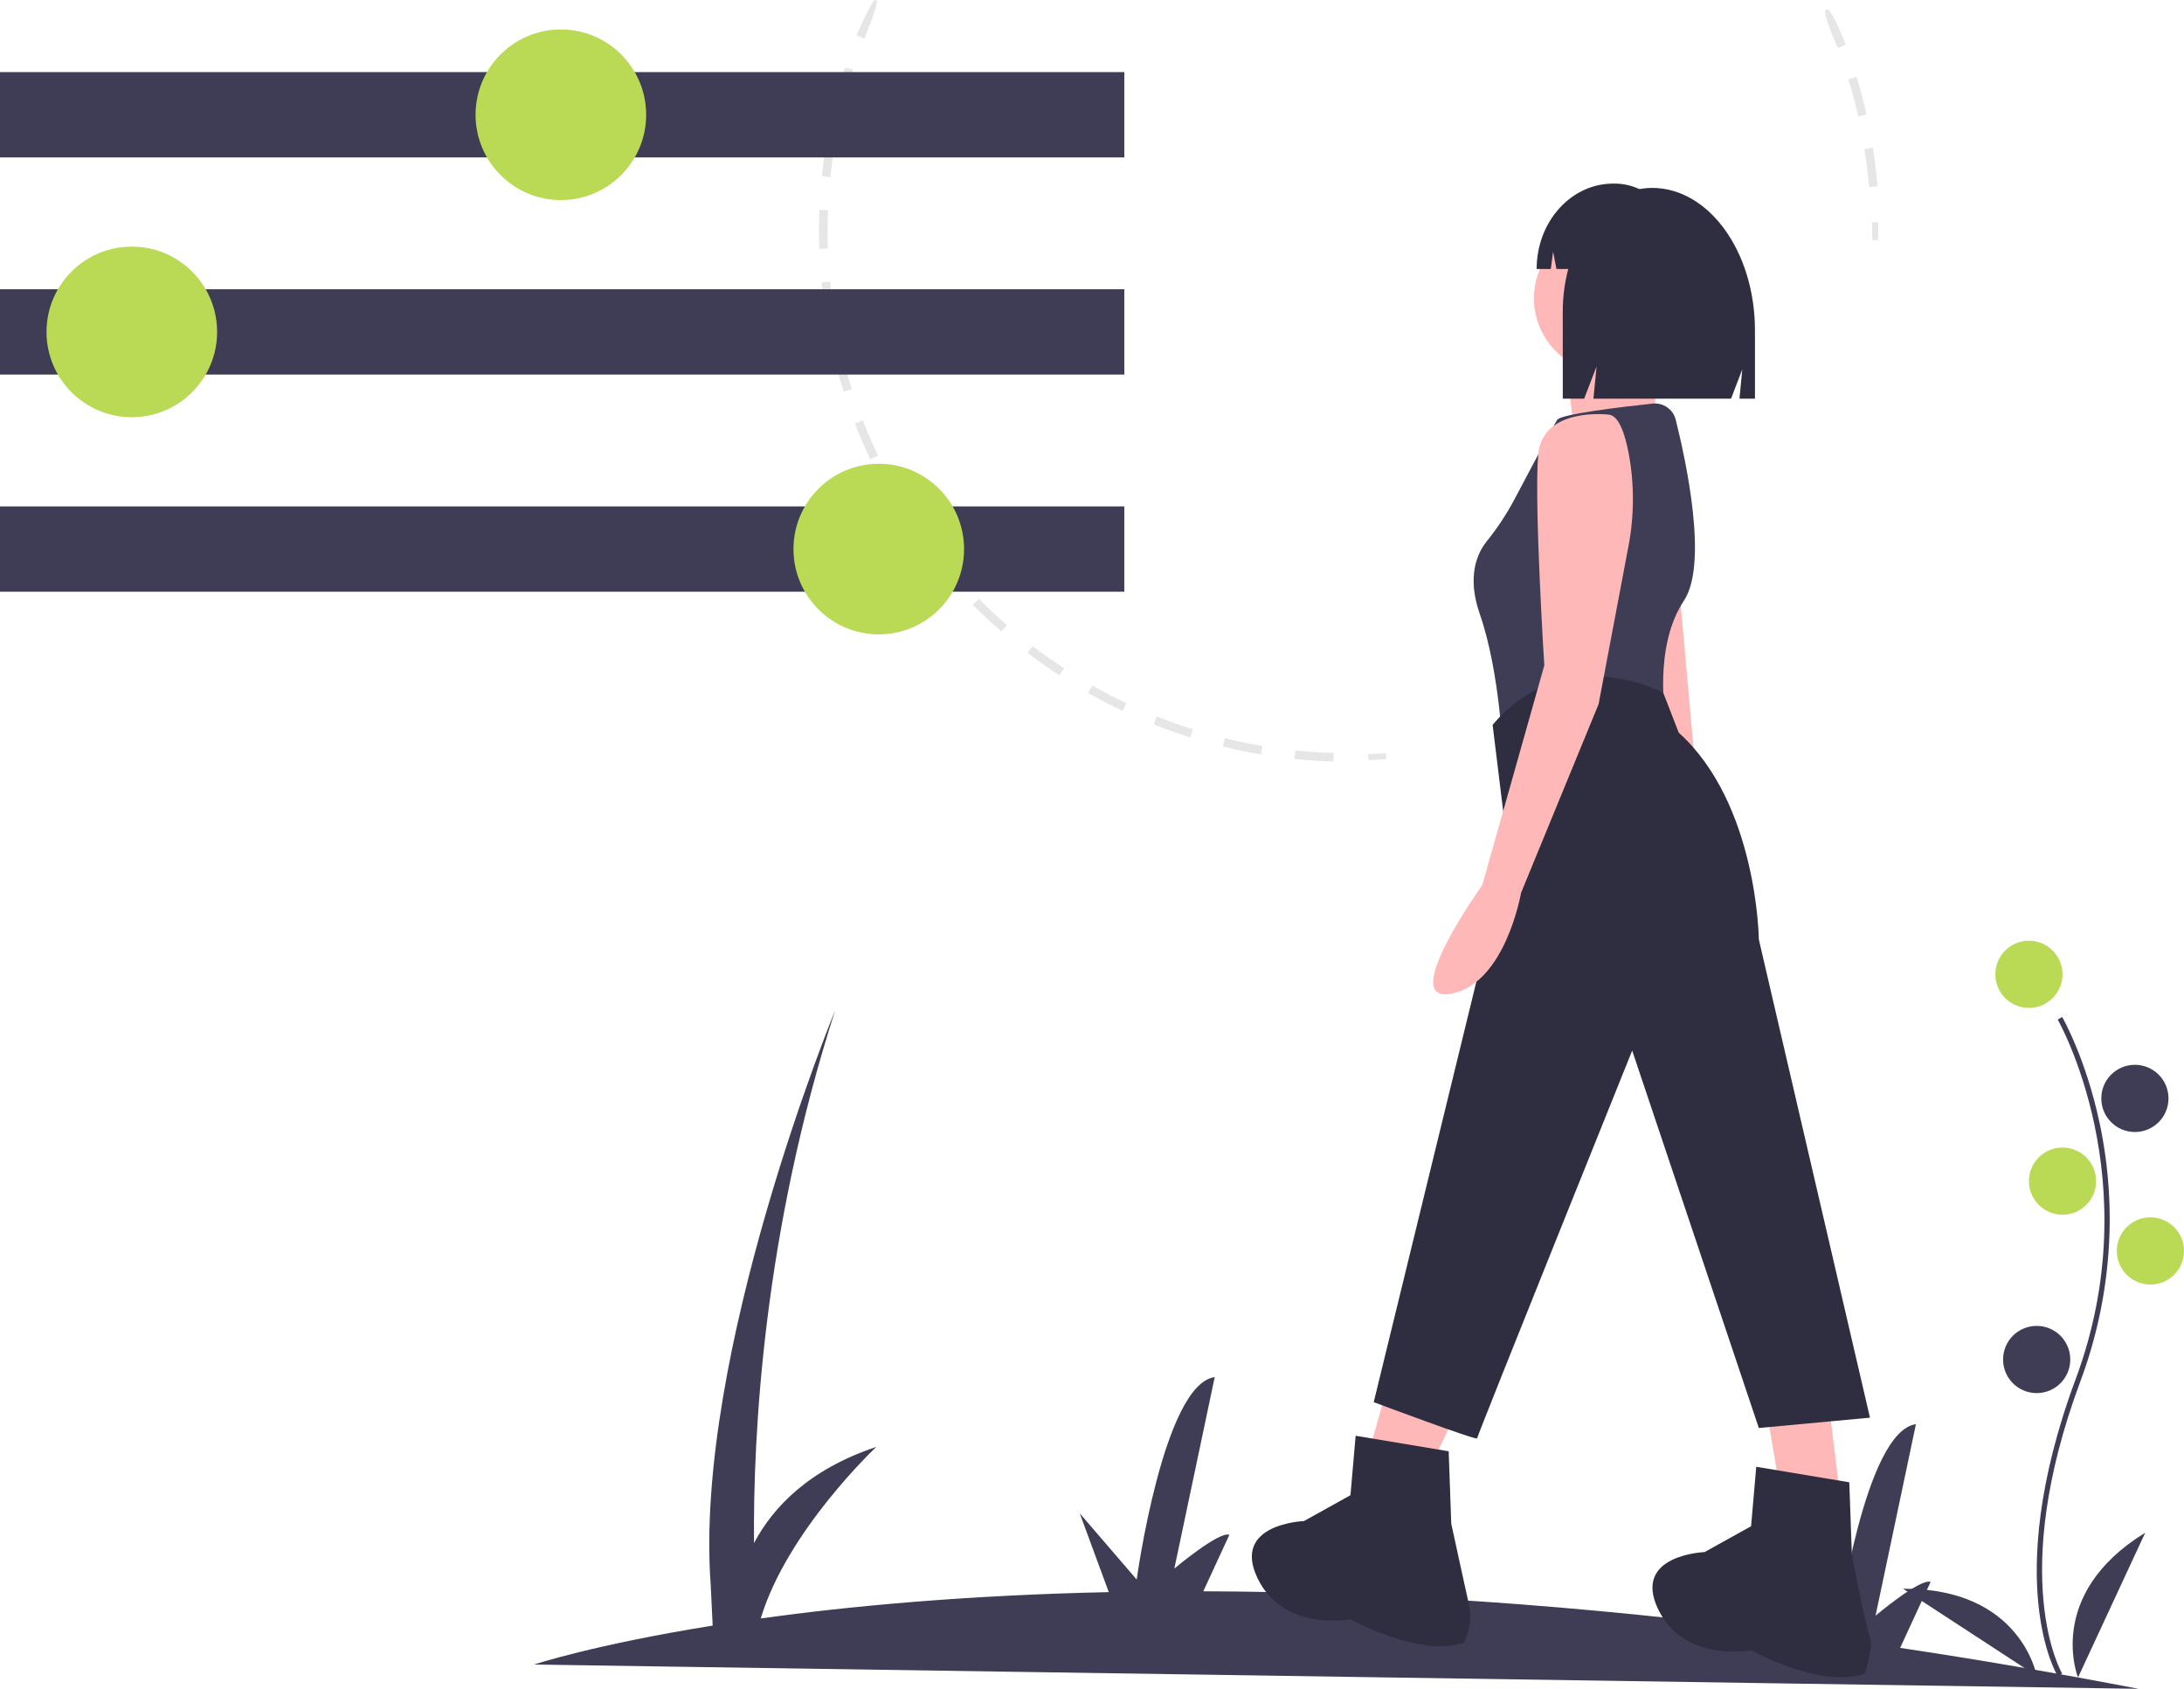
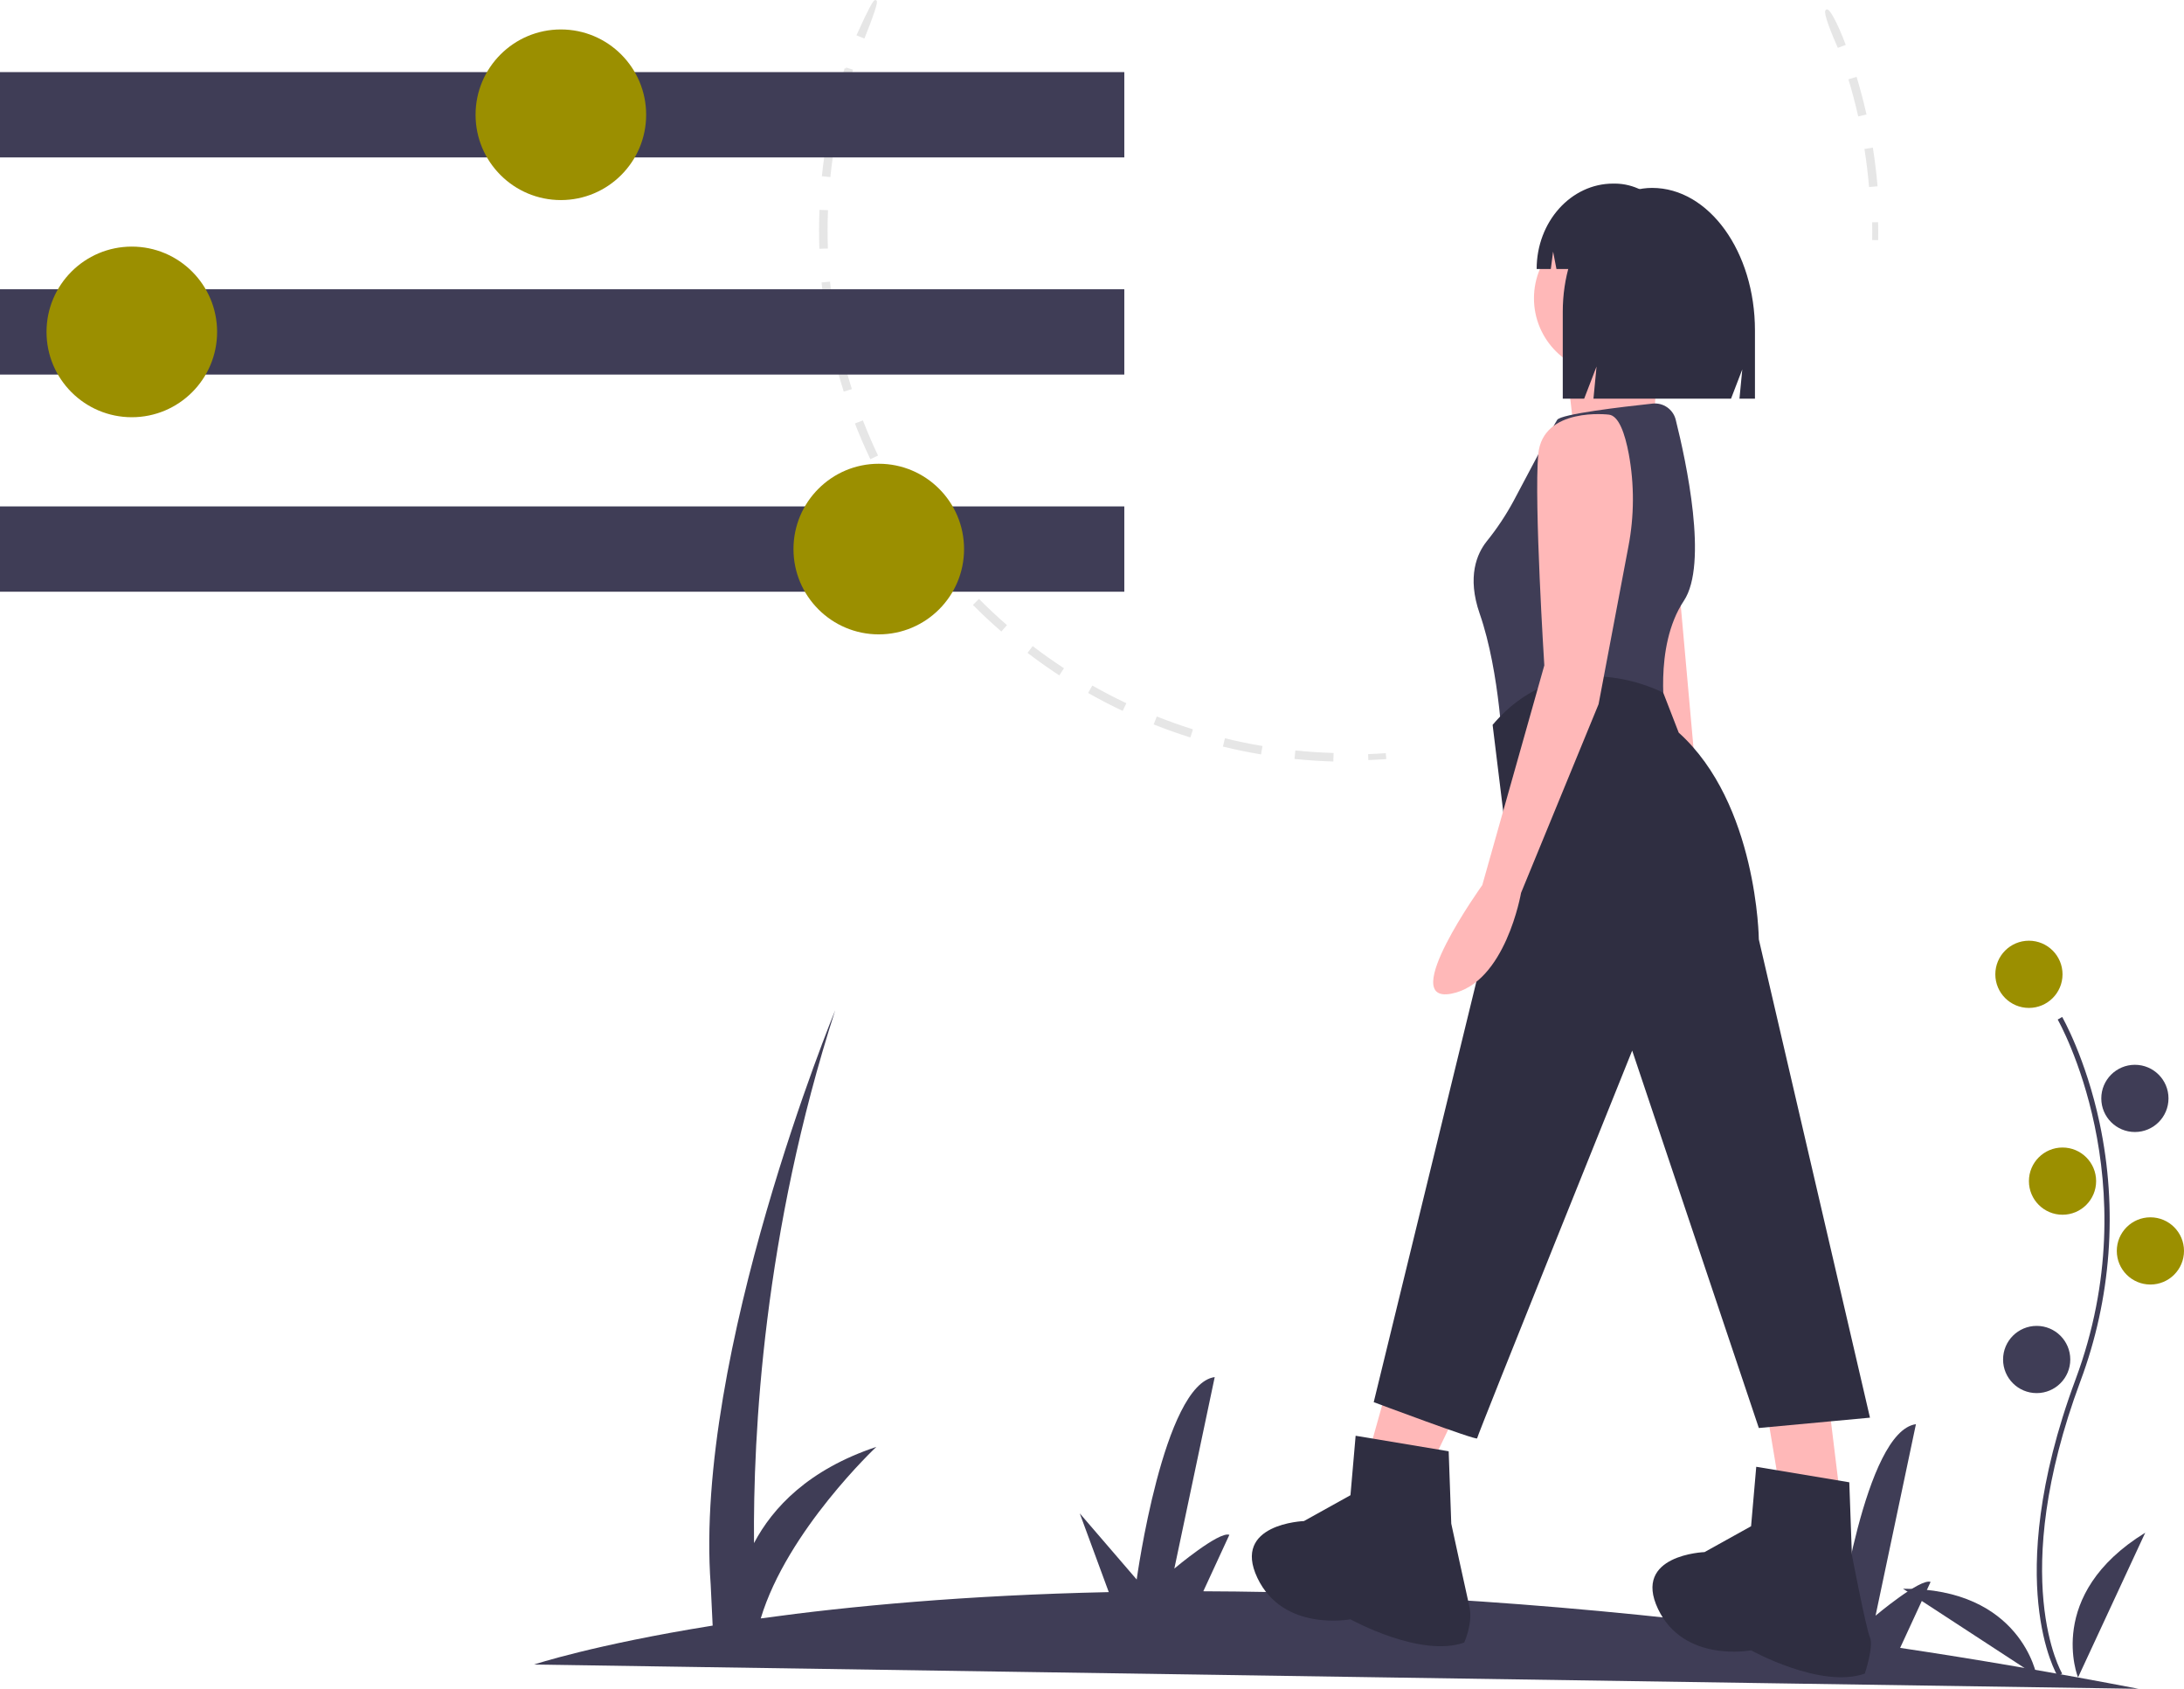
<svg xmlns="http://www.w3.org/2000/svg" id="a7041ee8-d42c-4836-81ad-e3e5854f3a9a" data-name="Layer 1" width="1200" height="927.734" viewBox="0 0 1200 927.734" version="1.1">
  <defs id="defs67" />
  <path d="m 1175.014,927.734 q -68.093,-13.081 -130.982,-22.483 l 16.729,-36.23 c -5.583,-2.195 -30.236,18.538 -30.236,18.538 l 22.185,-105.192 c -28.14,3.796 -42.87,111.211 -42.87,111.211 l -31.278,-36.352 15.05,40.85 C 865.286,880.905 754.425,874.475 661.159,874.155 L 675.477,843.147 c -5.583,-2.195 -30.236,18.538 -30.236,18.538 l 22.185,-105.192 c -28.141,3.796 -42.87,111.211 -42.87,111.211 l -31.278,-36.352 15.94,43.266 c -78.197,1.686 -141.983,7.639 -191.226,14.449 14.55,-48.314 63.506,-94.229 63.506,-94.229 -37.296,12.451 -56.918,33.357 -67.205,52.855 -0.548,-59.672 5.133,-170.299 44.621,-292.744 0,0 -77.743,188.774 -68.426,315.548 l 1.085,22.511 c -65.31,10.47 -98.168,21.398 -98.168,21.398 z" id="path4" style="fill:#3f3d56;stroke-width:1.42" />
  <path d="m 1130.622,920.826 c -0.326,-0.533 -8.01,-13.364 -10.674,-40.007 -2.444,-24.444 -0.872,-65.647 20.496,-123.122 40.482,-108.882 -9.329,-196.734 -9.838,-197.609 l 2.457,-1.426 c 0.129,0.222 12.982,22.621 20.575,58.287 a 254.288,254.288 0 0 1 -10.532,141.737 c -40.412,108.696 -10.368,160.152 -10.06,160.659 z" id="path6" style="fill:#3f3d56;stroke-width:1.42" />
-   <circle cx="1114.793" cy="535.233" r="18.462" id="circle8" style="fill:#bada55;stroke-width:1.42" />
+   <circle cx="1114.793" cy="535.233" r="18.462" id="circle8" style="fill:#9B8F00;stroke-width:1.42" />
  <circle cx="1173.018" cy="603.399" r="18.462" id="circle10" style="fill:#3f3d56;stroke-width:1.42" />
-   <circle cx="1133.254" cy="648.843" r="18.462" id="circle12" style="fill:#bada55;stroke-width:1.42" />
-   <circle cx="1181.539" cy="687.186" r="18.462" id="circle14" style="fill:#bada55;stroke-width:1.42" />
+   <circle cx="1133.254" cy="648.843" r="18.462" id="circle12" style="fill:#9B8F00;stroke-width:1.42" />
+   <circle cx="1181.539" cy="687.186" r="18.462" id="circle14" style="fill:#9B8F00;stroke-width:1.42" />
  <circle cx="1119.053" cy="746.831" r="18.462" id="circle16" style="fill:#3f3d56;stroke-width:1.42" />
  <path d="m 1141.775,921.506 c 0,0 -18.462,-45.444 36.923,-79.527 z" id="path18" style="fill:#3f3d56;stroke-width:1.42" />
  <path d="m 1119.07,920.681 c 0,0 -8.402,-48.326 -73.432,-47.911 z" id="path20" style="fill:#3f3d56;stroke-width:1.42" />
  <path d="m 751.72,414.27 c 3.217,-0.118 6.491,-0.293 9.729,-0.52 l 0.228,3.257 c -3.275,0.229 -6.584,0.406 -9.837,0.526 z" id="path22" style="fill:#e6e6e6;stroke-width:1.42" />
  <path d="m 474.564,20.236 -3.029,-1.217 c 12.247,-27.301 12.262,-21.698 3.029,1.217 z m -9.817,17.532 3.107,1.003 c -2.014,6.231 -3.836,12.611 -5.416,18.964 l -3.169,-0.788 c 1.597,-6.427 3.44,-12.88 5.477,-19.18 z m 548.494,-13.519 -3.055,1.154 c -12.069,-27.262 -5.778,-24.423 3.055,-1.154 z m -558.104,52.185 3.217,0.567 c -1.136,6.441 -2.06,13.001 -2.749,19.498 l -3.246,-0.345 c 0.697,-6.571 1.632,-13.206 2.778,-19.721 z M 1019.633,43.112 c 1.904,6.33 3.613,12.809 5.077,19.257 l -3.184,0.723 c -1.448,-6.376 -3.137,-12.781 -5.021,-19.039 z m -568.692,72.907 3.263,0.121 c -0.241,6.523 -0.26,13.148 -0.057,19.691 l -3.263,0.101 c -0.206,-6.615 -0.187,-13.315 0.057,-19.913 z M 1028.455,81.928 c 1.018,6.522 1.827,13.174 2.404,19.769 l -3.253,0.284 c -0.57,-6.523 -1.37,-13.099 -2.378,-19.549 z M 455.425,155.485 c 0.642,6.514 1.514,13.082 2.594,19.52 l -3.219,0.54 c -1.092,-6.512 -1.975,-13.153 -2.625,-19.74 z m 6.513,38.818 c 1.525,6.368 3.286,12.754 5.238,18.982 l -3.115,0.976 c -1.974,-6.299 -3.757,-12.758 -5.298,-19.199 z m 11.772,37.558 c 2.379,6.083 5,12.159 7.79,18.06 l -2.952,1.396 c -2.822,-5.969 -5.473,-12.115 -7.878,-18.267 z m 16.81,35.546 c 3.197,5.706 6.63,11.367 10.203,16.828 l -2.732,1.788 c -3.614,-5.524 -7.086,-11.25 -10.319,-17.02 z m 21.539,32.922 c 3.951,5.219 8.128,10.361 12.411,15.283 l -2.461,2.143 c -4.333,-4.977 -8.558,-10.177 -12.554,-15.455 z m 25.84,29.686 c 4.617,4.627 9.454,9.155 14.378,13.458 l -2.148,2.458 c -4.98,-4.352 -9.872,-8.931 -14.542,-13.61 z m 29.643,25.906 c 5.213,3.962 10.623,7.792 16.08,11.382 l -1.794,2.728 c -5.519,-3.631 -10.991,-7.503 -16.262,-11.51 z m 32.899,21.642 c 5.707,3.216 11.591,6.273 17.487,9.084 l -1.405,2.948 c -5.964,-2.844 -11.914,-5.935 -17.686,-9.189 z m 35.56,16.948 c 6.09,2.405 12.338,4.626 18.573,6.603 l -0.987,3.112 c -6.305,-1.999 -12.625,-4.246 -18.786,-6.677 z m 37.56,11.908 c 6.354,1.541 12.842,2.878 19.287,3.977 l -0.548,3.219 c -6.519,-1.111 -13.082,-2.464 -19.508,-4.022 z m 38.803,6.614 c 6.499,0.651 13.11,1.085 19.65,1.29 l -0.104,3.265 c -6.614,-0.208 -13.3,-0.647 -19.872,-1.305 z" id="path24" style="fill:#e6e6e6;fill-opacity:1;stroke:#e6e6e6;stroke-width:1.42;stroke-miterlimit:4;stroke-dasharray:none;stroke-opacity:1" />
  <path d="m 1028.67,122.129 3.264,-0.059 c 0.06,3.296 0.064,6.61 0.013,9.85 l -3.264,-0.051 c 0.05,-3.203 0.045,-6.48 -0.014,-9.74 z" id="path26" style="fill:#e6e6e6;stroke-width:1.42" />
  <polygon points="563.5,661.464 536.5,652.464 527.5,684.464 550.5,688.464 " id="polygon28" transform="matrix(1.420118,0,0,1.420118,0,-163.4142)" style="fill:#ffb8b8" />
  <polygon points="707.5,657.464 683.5,660.464 689.5,696.464 712.5,698.464 " id="polygon30" transform="matrix(1.420118,0,0,1.420118,0,-163.4142)" style="fill:#ffb8b8" />
  <circle cx="884.024" cy="163.873" r="41.183" id="circle32" style="fill:#ffb8b8;stroke-width:1.42" />
  <path d="m 858.462,189.435 c 0,0 7.101,44.024 5.68,48.284 -1.42,4.26 44.734,-6.391 44.734,-6.391 0,0 2.13,-46.154 3.55,-48.994 z" id="path34" style="fill:#ffb8b8;stroke-width:1.42" />
  <polygon points="639.5,345.464 649.5,340.464 655.5,407.464 639.5,405.464 " id="polygon36" transform="matrix(1.420118,0,0,1.420118,0,-163.4142)" style="fill:#ffb8b8" />
  <path d="m 920.726,230.568 a 11.788,11.788 0 0 0 -12.697,-8.861 c -17.134,1.832 -50.307,5.76 -52.407,8.911 -1.836,2.754 -14.951,27.472 -23.993,44.602 a 144.957,144.957 0 0 1 -14.811,22.229 c -5.242,6.615 -10.901,19.263 -3.8,39.677 11.361,32.663 12.781,78.107 12.781,78.107 l 89.467,-19.882 c 0,0 -7.101,-39.763 9.941,-65.325 13.439,-20.158 1.266,-76.527 -4.481,-99.458 z" id="path38" style="fill:#3f3d56;stroke-width:1.42" />
  <path d="m 820.118,398.192 8.521,69.586 -73.846,302.485 c 0,0 56.805,21.302 56.805,19.882 0,-1.42 85.207,-213.018 85.207,-213.018 l 69.586,207.337 61.065,-5.68 -61.065,-262.722 c 0,0 -0.71,-74.556 -44.024,-113.609 l -8.482,-21.88 c 0,0 -54.004,-29.244 -93.767,17.62 z" id="path40" style="fill:#2f2e41;stroke-width:1.42" />
  <path d="m 1016.095,814.287 -51.124,-8.521 -2.84,32.663 -25.562,14.201 c 0,0 -39.763,1.42 -25.562,31.243 14.201,29.822 51.124,22.722 51.124,22.722 0,0 38.343,21.302 62.485,12.781 0,0 4.97,-14.911 2.84,-19.882 -2.307,-5.382 -9.941,-45.444 -9.941,-45.444 z" id="path42" style="fill:#2f2e41;stroke-width:1.42" />
  <path d="m 795.976,797.245 -51.124,-8.521 -2.84,32.663 -25.562,14.201 c 0,0 -39.763,1.42 -25.562,31.243 14.201,29.822 51.124,22.722 51.124,22.722 0,0 38.343,21.302 62.485,12.781 0,0 4.97,-10.651 2.84,-19.882 -1.317,-5.705 -9.941,-45.444 -9.941,-45.444 z" id="path44" style="fill:#2f2e41;stroke-width:1.42" />
  <path d="m 884.024,227.778 c 0,0 -36.498,-4.504 -38.841,21.89 -2.343,26.394 3.338,115.862 3.338,115.862 l -34.083,120.71 c 0,0 -46.864,65.325 -17.041,59.645 29.822,-5.68 38.343,-55.385 38.343,-55.385 L 878.343,386.831 894.708,300.333 a 137.595,137.595 0 0 0 0.219,-50.999 c -2.091,-11.114 -5.471,-20.952 -10.903,-21.555 z" id="path46" style="fill:#ffb8b8;stroke-width:1.42" />
  <path d="m 907.76,103.223 v 0 c -27.117,0 -49.099,30.467 -49.099,68.05 v 47.75 h 11.759 l 6.808,-17.692 -1.702,17.692 h 75.583 l 6.189,-16.083 -1.547,16.083 h 8.51 v -37.492 c 0,-43.248 -25.296,-78.308 -56.5,-78.308 z" id="path48" style="fill:#2f2e41;stroke-width:1.42" />
  <path d="m 912.922,113.806 a 32.159,32.159 0 0 0 -25.374,-12.949 h -1.204 c -23.211,0 -42.028,21.004 -42.028,46.913 v 1e-4 h 7.778 l 1.256,-9.561 1.842,9.561 h 46.128 l 3.865,-8.088 -0.966,8.088 h 9.075 q 6.352,31.545 -18.253,63.09 h 15.459 l 7.729,-16.177 -1.932,16.177 h 29.468 l 5.797,-37.207 c 9e-5,-27.865 -16.19,-51.493 -38.638,-59.847 z" id="path50" style="fill:#2f2e41;stroke-width:1.42" />
  <rect y="39.612" width="617.751" height="46.864" id="rect52" x="0" style="fill:#3f3d56;stroke-width:1.42" />
  <rect y="158.902" width="617.751" height="46.864" id="rect54" x="0" style="fill:#3f3d56;stroke-width:1.42" />
  <rect y="278.192" width="617.751" height="46.864" id="rect56" x="0" style="fill:#3f3d56;stroke-width:1.42" />
-   <circle cx="308.166" cy="63.044" r="46.864" id="circle58" style="fill:#bada55;stroke-width:1.42" />
-   <circle cx="72.426" cy="182.334" r="46.864" id="circle60" style="fill:#bada55;stroke-width:1.42" />
-   <circle cx="482.84" cy="301.624" r="46.864" id="circle62" style="fill:#bada55;stroke-width:1.42" />
+   <circle cx="308.166" cy="63.044" r="46.864" id="circle58" style="fill:#9B8F00;stroke-width:1.42" />
+   <circle cx="72.426" cy="182.334" r="46.864" id="circle60" style="fill:#9B8F00;stroke-width:1.42" />
+   <circle cx="482.84" cy="301.624" r="46.864" id="circle62" style="fill:#9B8F00;stroke-width:1.42" />
</svg>
